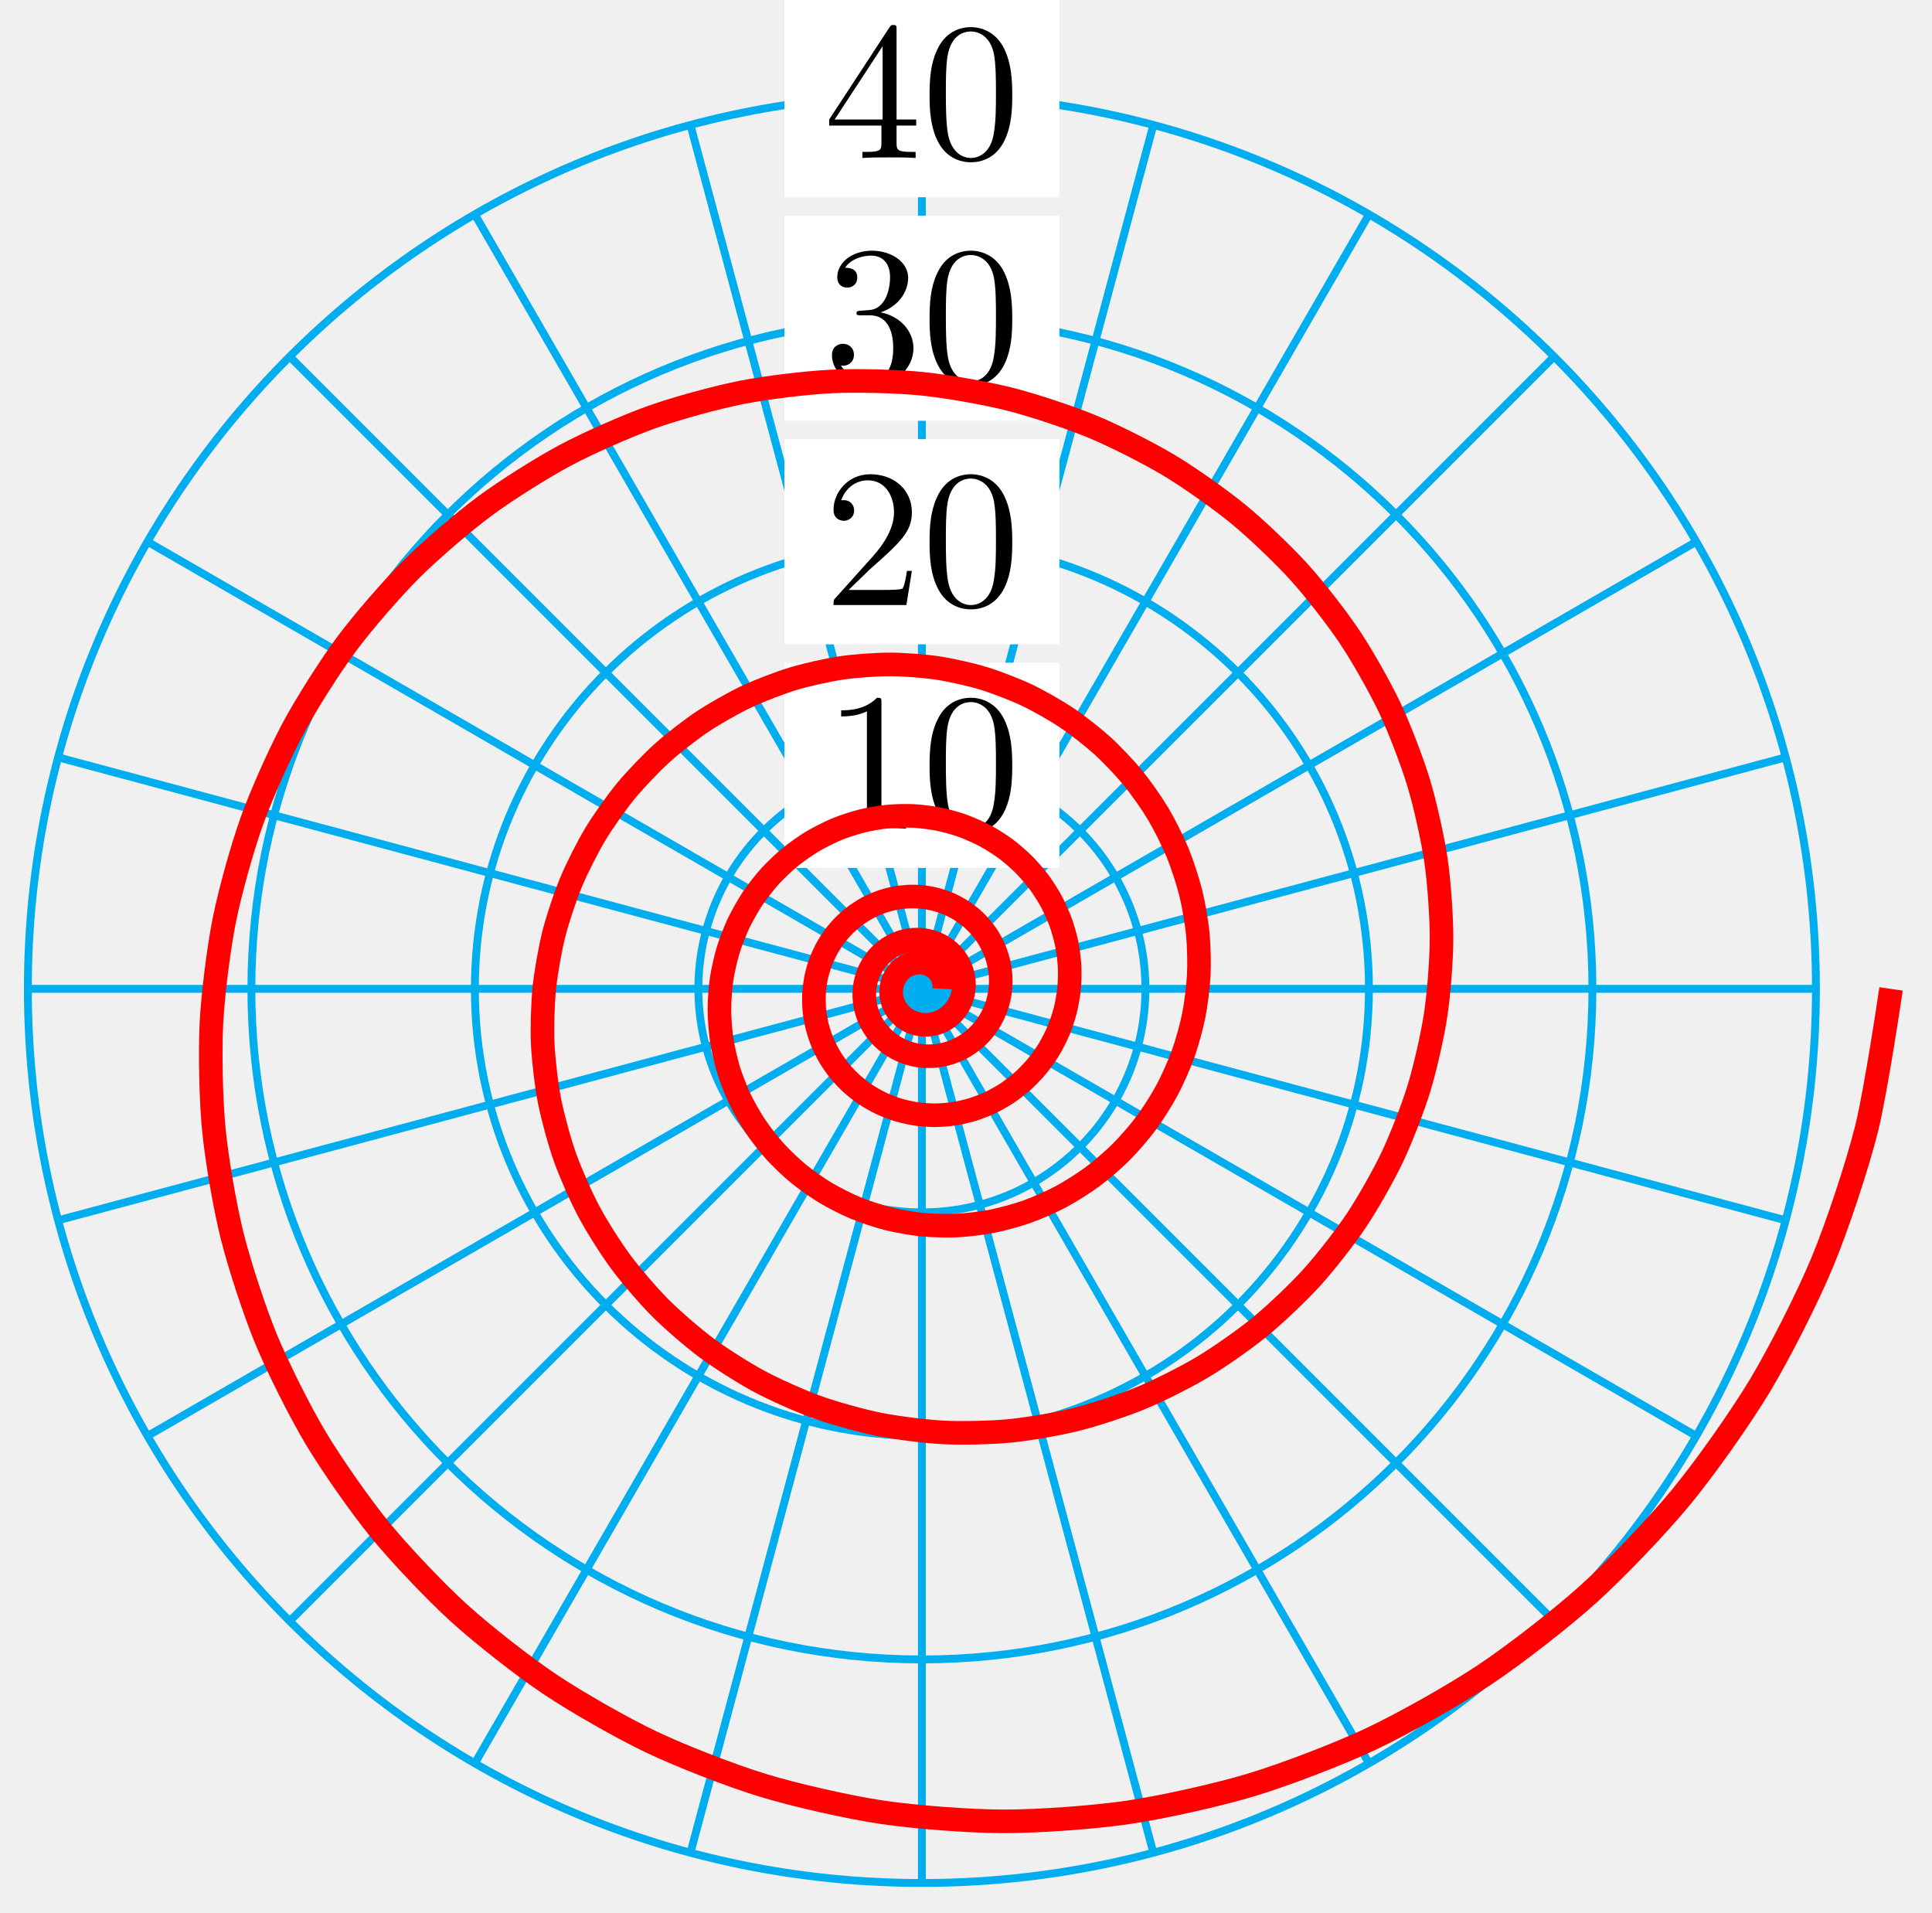
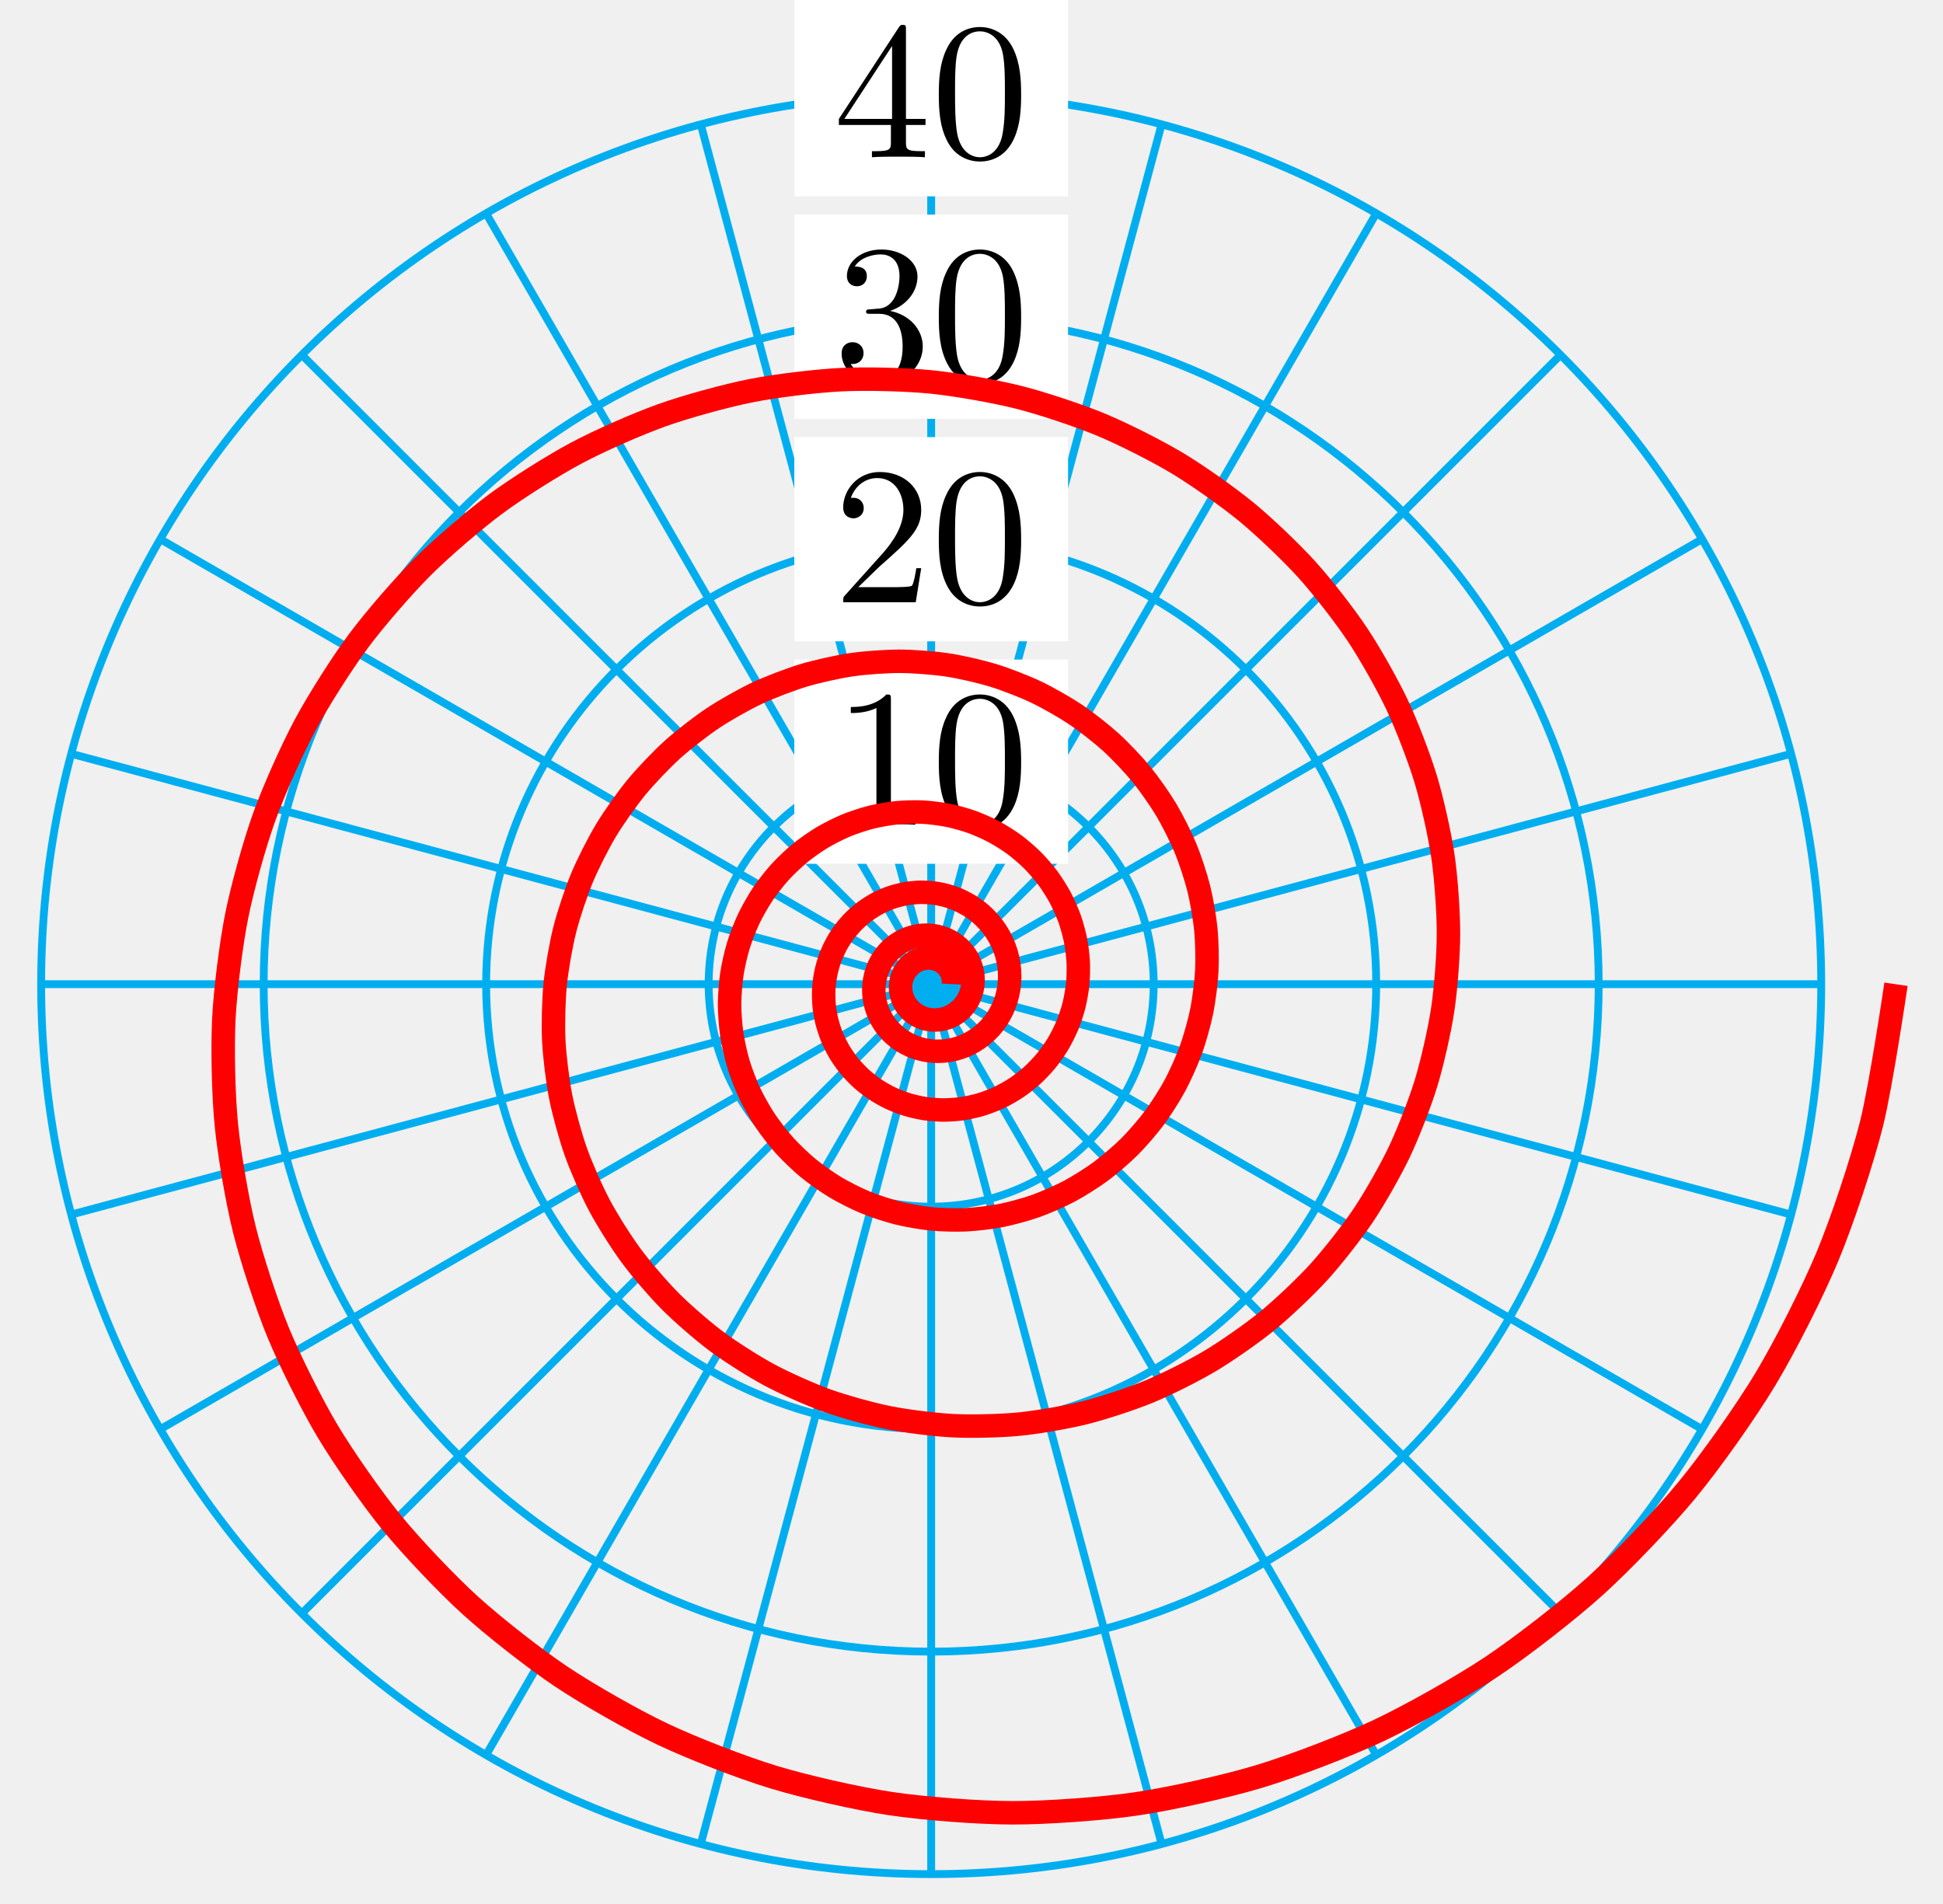
- <svg xmlns="http://www.w3.org/2000/svg" xmlns:xlink="http://www.w3.org/1999/xlink" version="1.1" width="98" height="97" viewBox="0 0 98 97">
+ <svg xmlns="http://www.w3.org/2000/svg" xmlns:xlink="http://www.w3.org/1999/xlink" version="1.1" width="99" height="97" viewBox="0 0 99 97">
  <defs>
    <path id="font_1_2" d="M.294 .64C.294 .664 .294 .666 .271 .666 .209 .602 .121 .602 .089 .602V.571C.109 .571 .168 .571 .22 .597V.079C.22 .043 .217 .031 .127 .031H.095V0C.13 .003 .217 .003 .257 .003 .297 .003 .384 .003 .419 0V.031H.387C.297 .031 .294 .042 .294 .079V.64Z" />
    <path id="font_1_1" d="M.46 .32C.46 .4 .455 .48 .42 .554 .374 .65 .292 .666 .25 .666 .19 .666 .117 .64 .076 .547 .044 .478 .039 .4 .039 .32 .039 .245 .043 .155 .084 .079 .127-.002 .2-.022 .249-.022 .303-.022 .379-.001 .423 .094 .455 .163 .46 .241 .46 .32M.249-0C.21-0 .151 .025 .133 .121 .122 .181 .122 .273 .122 .332 .122 .396 .122 .462 .13 .516 .149 .635 .224 .644 .249 .644 .282 .644 .348 .626 .367 .527 .377 .471 .377 .395 .377 .332 .377 .257 .377 .189 .366 .125 .351 .03 .294-0 .249-0Z" />
    <path id="font_1_3" d="M.127 .077 .233 .18C.389 .318 .449 .372 .449 .472 .449 .586 .359 .666 .237 .666 .124 .666 .05 .574 .05 .485 .05 .429 .1 .429 .103 .429 .12 .429 .155 .441 .155 .482 .155 .508 .137 .534 .102 .534 .094 .534 .092 .534 .089 .533 .112 .598 .166 .635 .224 .635 .315 .635 .358 .554 .358 .472 .358 .392 .308 .313 .253 .251L.061 .037C.05 .026 .05 .024 .05 0H.421L.449 .174H.424C.419 .144 .412 .1 .402 .085 .395 .077 .329 .077 .307 .077H.127Z" />
    <path id="font_1_4" d="M.29 .352C.372 .379 .43 .449 .43 .528 .43 .61 .342 .666 .246 .666 .145 .666 .069 .606 .069 .53 .069 .497 .091 .478 .12 .478 .151 .478 .171 .5 .171 .529 .171 .579 .124 .579 .109 .579 .14 .628 .206 .641 .242 .641 .283 .641 .338 .619 .338 .529 .338 .517 .336 .459 .31 .415 .28 .367 .246 .364 .221 .363 .213 .362 .189 .36 .182 .36 .174 .359 .167 .358 .167 .348 .167 .337 .174 .337 .191 .337H.235C.317 .337 .354 .269 .354 .17 .354 .034 .285 .006 .241 .006 .198 .006 .123 .022 .088 .081 .123 .076 .154 .098 .154 .136 .154 .172 .127 .192 .098 .192 .074 .192 .042 .178 .042 .134 .042 .043 .135-.022 .244-.022 .366-.022 .457 .068 .457 .17 .457 .253 .394 .331 .29 .352Z" />
    <path id="font_1_5" d="M.294 .165V.078C.294 .042 .292 .031 .218 .031H.197V0C.238 .003 .29 .003 .332 .003 .374 .003 .427 .003 .468 0V.031H.447C.373 .031 .371 .042 .371 .078V.165H.471V.196H.371V.651C.371 .671 .371 .677 .355 .677 .346 .677 .343 .677 .335 .665L.028 .196V.165H.294M.3 .196H.056L.3 .569V.196Z" />
  </defs>
-   <path transform="matrix(1.00006,0,0,-1.00002,46.7629,50.14973)" stroke-width=".399" stroke-linecap="butt" stroke-miterlimit="10" stroke-linejoin="miter" fill="none" stroke="#00aeef" d="M0 0H45.347" />
-   <path transform="matrix(1.00006,0,0,-1.00002,46.7629,50.14973)" stroke-width=".399" stroke-linecap="butt" stroke-miterlimit="10" stroke-linejoin="miter" fill="none" stroke="#00aeef" d="M0 0 43.802 11.737" />
-   <path transform="matrix(1.00006,0,0,-1.00002,46.7629,50.14973)" stroke-width=".399" stroke-linecap="butt" stroke-miterlimit="10" stroke-linejoin="miter" fill="none" stroke="#00aeef" d="M0 0 39.272 22.674" />
-   <path transform="matrix(1.00006,0,0,-1.00002,46.7629,50.14973)" stroke-width=".399" stroke-linecap="butt" stroke-miterlimit="10" stroke-linejoin="miter" fill="none" stroke="#00aeef" d="M0 0 32.065 32.065" />
-   <path transform="matrix(1.00006,0,0,-1.00002,46.7629,50.14973)" stroke-width=".399" stroke-linecap="butt" stroke-miterlimit="10" stroke-linejoin="miter" fill="none" stroke="#00aeef" d="M0 0 22.674 39.272" />
-   <path transform="matrix(1.00006,0,0,-1.00002,46.7629,50.14973)" stroke-width=".399" stroke-linecap="butt" stroke-miterlimit="10" stroke-linejoin="miter" fill="none" stroke="#00aeef" d="M0 0 11.737 43.802" />
-   <path transform="matrix(1.00006,0,0,-1.00002,46.7629,50.14973)" stroke-width=".399" stroke-linecap="butt" stroke-miterlimit="10" stroke-linejoin="miter" fill="none" stroke="#00aeef" d="M0 0V45.347" />
-   <path transform="matrix(1.00006,0,0,-1.00002,46.7629,50.14973)" stroke-width=".399" stroke-linecap="butt" stroke-miterlimit="10" stroke-linejoin="miter" fill="none" stroke="#00aeef" d="M0 0-11.737 43.802" />
-   <path transform="matrix(1.00006,0,0,-1.00002,46.7629,50.14973)" stroke-width=".399" stroke-linecap="butt" stroke-miterlimit="10" stroke-linejoin="miter" fill="none" stroke="#00aeef" d="M0 0-22.674 39.272" />
-   <path transform="matrix(1.00006,0,0,-1.00002,46.7629,50.14973)" stroke-width=".399" stroke-linecap="butt" stroke-miterlimit="10" stroke-linejoin="miter" fill="none" stroke="#00aeef" d="M0 0-32.065 32.065" />
-   <path transform="matrix(1.00006,0,0,-1.00002,46.7629,50.14973)" stroke-width=".399" stroke-linecap="butt" stroke-miterlimit="10" stroke-linejoin="miter" fill="none" stroke="#00aeef" d="M0 0-39.272 22.674" />
-   <path transform="matrix(1.00006,0,0,-1.00002,46.7629,50.14973)" stroke-width=".399" stroke-linecap="butt" stroke-miterlimit="10" stroke-linejoin="miter" fill="none" stroke="#00aeef" d="M0 0-43.802 11.737" />
-   <path transform="matrix(1.00006,0,0,-1.00002,46.7629,50.14973)" stroke-width=".399" stroke-linecap="butt" stroke-miterlimit="10" stroke-linejoin="miter" fill="none" stroke="#00aeef" d="M0 0H-45.347" />
-   <path transform="matrix(1.00006,0,0,-1.00002,46.7629,50.14973)" stroke-width=".399" stroke-linecap="butt" stroke-miterlimit="10" stroke-linejoin="miter" fill="none" stroke="#00aeef" d="M0 0-43.802-11.737" />
-   <path transform="matrix(1.00006,0,0,-1.00002,46.7629,50.14973)" stroke-width=".399" stroke-linecap="butt" stroke-miterlimit="10" stroke-linejoin="miter" fill="none" stroke="#00aeef" d="M0 0-39.272-22.674" />
-   <path transform="matrix(1.00006,0,0,-1.00002,46.7629,50.14973)" stroke-width=".399" stroke-linecap="butt" stroke-miterlimit="10" stroke-linejoin="miter" fill="none" stroke="#00aeef" d="M0 0-32.065-32.065" />
-   <path transform="matrix(1.00006,0,0,-1.00002,46.7629,50.14973)" stroke-width=".399" stroke-linecap="butt" stroke-miterlimit="10" stroke-linejoin="miter" fill="none" stroke="#00aeef" d="M0 0-22.674-39.272" />
-   <path transform="matrix(1.00006,0,0,-1.00002,46.7629,50.14973)" stroke-width=".399" stroke-linecap="butt" stroke-miterlimit="10" stroke-linejoin="miter" fill="none" stroke="#00aeef" d="M0 0-11.737-43.802" />
-   <path transform="matrix(1.00006,0,0,-1.00002,46.7629,50.14973)" stroke-width=".399" stroke-linecap="butt" stroke-miterlimit="10" stroke-linejoin="miter" fill="none" stroke="#00aeef" d="M0 0V-45.347" />
-   <path transform="matrix(1.00006,0,0,-1.00002,46.7629,50.14973)" stroke-width=".399" stroke-linecap="butt" stroke-miterlimit="10" stroke-linejoin="miter" fill="none" stroke="#00aeef" d="M0 0 11.737-43.802" />
-   <path transform="matrix(1.00006,0,0,-1.00002,46.7629,50.14973)" stroke-width=".399" stroke-linecap="butt" stroke-miterlimit="10" stroke-linejoin="miter" fill="none" stroke="#00aeef" d="M0 0 22.674-39.272" />
-   <path transform="matrix(1.00006,0,0,-1.00002,46.7629,50.14973)" stroke-width=".399" stroke-linecap="butt" stroke-miterlimit="10" stroke-linejoin="miter" fill="none" stroke="#00aeef" d="M0 0 32.065-32.065" />
-   <path transform="matrix(1.00006,0,0,-1.00002,46.7629,50.14973)" stroke-width=".399" stroke-linecap="butt" stroke-miterlimit="10" stroke-linejoin="miter" fill="none" stroke="#00aeef" d="M0 0 39.272-22.674" />
-   <path transform="matrix(1.00006,0,0,-1.00002,46.7629,50.14973)" stroke-width=".399" stroke-linecap="butt" stroke-miterlimit="10" stroke-linejoin="miter" fill="none" stroke="#00aeef" d="M0 0 43.802-11.737" />
-   <path transform="matrix(1.00006,0,0,-1.00002,46.7629,50.14973)" stroke-width=".399" stroke-linecap="butt" stroke-miterlimit="10" stroke-linejoin="miter" fill="none" stroke="#00aeef" d="M11.337 0C11.337 6.261 6.261 11.337 0 11.337-6.261 11.337-11.337 6.261-11.337 0-11.337-6.261-6.261-11.337 0-11.337 6.261-11.337 11.337-6.261 11.337 0ZM0 0" />
-   <path transform="matrix(1.00006,0,0,-1.00002,46.7629,50.14973)" d="M-6.974 6.134H6.974V16.54H-6.974Z" fill="#ffffff" />
-   <use data-text="1" xlink:href="#font_1_2" transform="matrix(9.963197,0,0,-9.962799,41.7816,42.02257)" />
-   <use data-text="0" xlink:href="#font_1_1" transform="matrix(9.963197,0,0,-9.962799,46.76319,42.02257)" />
-   <path transform="matrix(1.00006,0,0,-1.00002,46.7629,50.14973)" stroke-width=".399" stroke-linecap="butt" stroke-miterlimit="10" stroke-linejoin="miter" fill="none" stroke="#00aeef" d="M22.674 0C22.674 12.522 12.522 22.674 0 22.674-12.522 22.674-22.674 12.522-22.674 0-22.674-12.522-12.522-22.674 0-22.674 12.522-22.674 22.674-12.522 22.674 0ZM0 0" />
-   <path transform="matrix(1.00006,0,0,-1.00002,46.7629,50.14973)" d="M-6.974 17.471H6.974V27.876H-6.974Z" fill="#ffffff" />
-   <use data-text="2" xlink:href="#font_1_3" transform="matrix(9.963197,0,0,-9.962799,41.7816,30.68634)" />
-   <use data-text="0" xlink:href="#font_1_1" transform="matrix(9.963197,0,0,-9.962799,46.76319,30.68634)" />
-   <path transform="matrix(1.00006,0,0,-1.00002,46.7629,50.14973)" stroke-width=".399" stroke-linecap="butt" stroke-miterlimit="10" stroke-linejoin="miter" fill="none" stroke="#00aeef" d="M34.01 0C34.01 18.784 18.784 34.01 0 34.01-18.784 34.01-34.01 18.784-34.01 0-34.01-18.784-18.784-34.01 0-34.01 18.784-34.01 34.01-18.784 34.01 0ZM0 0" />
-   <path transform="matrix(1.00006,0,0,-1.00002,46.7629,50.14973)" d="M-6.974 28.808H6.974V39.213H-6.974Z" fill="#ffffff" />
-   <use data-text="3" xlink:href="#font_1_4" transform="matrix(9.963197,0,0,-9.962799,41.7816,19.34911)" />
-   <use data-text="0" xlink:href="#font_1_1" transform="matrix(9.963197,0,0,-9.962799,46.76319,19.34911)" />
-   <path transform="matrix(1.00006,0,0,-1.00002,46.7629,50.14973)" stroke-width=".399" stroke-linecap="butt" stroke-miterlimit="10" stroke-linejoin="miter" fill="none" stroke="#00aeef" d="M45.347 0C45.347 25.045 25.045 45.347 0 45.347-25.045 45.347-45.347 25.045-45.347 0-45.347-25.045-25.045-45.347 0-45.347 25.045-45.347 45.347-25.045 45.347 0ZM0 0" />
-   <path transform="matrix(1.00006,0,0,-1.00002,46.7629,50.14973)" d="M-6.974 40.145H6.974V50.55H-6.974Z" fill="#ffffff" />
-   <use data-text="4" xlink:href="#font_1_5" transform="matrix(9.963197,0,0,-9.962799,41.7816,8.011883)" />
-   <use data-text="0" xlink:href="#font_1_1" transform="matrix(9.963197,0,0,-9.962799,46.76319,8.011883)" />
-   <path transform="matrix(1.00006,0,0,-1.00002,46.7629,50.14973)" stroke-width="1.196" stroke-linecap="butt" stroke-miterlimit="10" stroke-linejoin="miter" fill="none" stroke="#ff0000" d="M1.134 0C1.134 0 1.14 .122 1.138 .169 1.136 .216 1.127 .292 1.117 .339 1.108 .386 1.087 .461 1.071 .507 1.055 .552 1.023 .625 1 .668 .977 .711 .934 .779 .904 .819 .874 .86 .821 .921 .786 .957 .75 .993 .687 1.047 .646 1.078 .605 1.109 .534 1.154 .488 1.178 .442 1.203 .364 1.238 .314 1.255 .265 1.273 .181 1.297 .129 1.307 .076 1.318-.011 1.329-.065 1.331-.12 1.334-.209 1.332-.264 1.327-.319 1.321-.408 1.306-.462 1.292-.517 1.279-.604 1.25-.657 1.229-.709 1.207-.792 1.165-.842 1.136-.892 1.106-.969 1.052-1.014 1.015-1.06 .977-1.129 .911-1.169 .867-1.21 .823-1.27 .747-1.303 .697-1.337 .646-1.386 .561-1.412 .505-1.438 .45-1.474 .356-1.493 .297-1.511 .237-1.533 .138-1.542 .076-1.552 .013-1.56-.089-1.56-.154-1.56-.218-1.552-.322-1.543-.386-1.533-.451-1.51-.554-1.491-.618-1.472-.681-1.434-.781-1.405-.842-1.376-.903-1.323-.998-1.285-1.055-1.247-1.111-1.179-1.199-1.133-1.25-1.087-1.301-1.005-1.379-.951-1.423-.897-1.468-.804-1.534-.743-1.571-.682-1.607-.578-1.66-.512-1.687-.445-1.715-.334-1.752-.263-1.77-.192-1.788-.074-1.809 0-1.816 .074-1.823 .195-1.826 .27-1.823 .346-1.819 .468-1.805 .543-1.79 .618-1.775 .738-1.742 .811-1.716 .885-1.69 1-1.639 1.07-1.601 1.14-1.564 1.248-1.496 1.313-1.448 1.377-1.401 1.476-1.316 1.533-1.258 1.591-1.201 1.677-1.101 1.727-1.035 1.776-.969 1.848-.855 1.887-.782 1.927-.708 1.982-.584 2.011-.504 2.04-.424 2.077-.291 2.094-.206 2.111-.122 2.128 .017 2.133 .105 2.137 .192 2.134 .334 2.125 .423 2.117 .511 2.092 .653 2.07 .741 2.049 .828 2.003 .968 1.968 1.052 1.933 1.136 1.867 1.269 1.819 1.349 1.771 1.429 1.685 1.552 1.625 1.625 1.566 1.698 1.46 1.809 1.389 1.873 1.319 1.937 1.196 2.034 1.116 2.087 1.035 2.141 .898 2.22 .809 2.262 .72 2.304 .571 2.362 .476 2.391 .38 2.42 .222 2.456 .121 2.471 .021 2.486-.143 2.498-.246 2.498-.349 2.499-.516 2.487-.619 2.472-.722 2.456-.888 2.419-.989 2.389-1.091 2.358-1.252 2.297-1.349 2.251-1.446 2.205-1.599 2.119-1.689 2.058-1.78 1.998-1.92 1.889-2.002 1.815-2.084 1.741-2.209 1.61-2.28 1.524-2.352 1.437-2.457 1.288-2.516 1.19-2.575 1.092-2.659 .927-2.703 .82-2.747 .713-2.807 .534-2.835 .421-2.864 .307-2.897 .118-2.909 0-2.921-.118-2.926-.312-2.92-.433-2.914-.554-2.891-.749-2.867-.87-2.843-.99-2.79-1.183-2.748-1.3-2.707-1.417-2.625-1.603-2.565-1.714-2.506-1.825-2.396-2-2.32-2.103-2.244-2.206-2.108-2.364-2.016-2.456-1.924-2.548-1.764-2.687-1.658-2.766-1.552-2.845-1.37-2.96-1.252-3.023-1.134-3.087-.935-3.176-.807-3.222-.679-3.268-.466-3.327-.33-3.354-.195-3.381 .028-3.409 .168-3.416 .307-3.423 .536-3.418 .677-3.404 .818-3.39 1.047-3.352 1.187-3.317 1.326-3.282 1.55-3.209 1.685-3.153 1.82-3.097 2.034-2.99 2.161-2.914 2.288-2.838 2.487-2.699 2.603-2.603 2.72-2.508 2.898-2.339 3.001-2.226 3.104-2.113 3.258-1.916 3.344-1.788 3.43-1.659 3.556-1.439 3.623-1.296 3.69-1.154 3.783-.915 3.83-.762 3.876-.609 3.934-.355 3.958-.195 3.982-.034 4.002 .229 4.002 .394 4.003 .559 3.984 .826 3.959 .992 3.935 1.157 3.876 1.423 3.827 1.585 3.778 1.747 3.679 2.005 3.606 2.161 3.532 2.316 3.394 2.561 3.297 2.706 3.201 2.851 3.026 3.076 2.907 3.207 2.788 3.339 2.58 3.539 2.441 3.653 2.302 3.767 2.063 3.936 1.906 4.03 1.75 4.124 1.484 4.259 1.313 4.33 1.142 4.401 .856 4.496 .674 4.542 .492 4.588 .19 4.641 0 4.66-.19 4.679-.5 4.687-.694 4.678-.887 4.668-1.2 4.631-1.393 4.593-1.586 4.554-1.894 4.47-2.082 4.403-2.27 4.336-2.567 4.205-2.746 4.11-2.924 4.014-3.203 3.839-3.368 3.717-3.533 3.594-3.787 3.376-3.935 3.229-4.082 3.082-4.305 2.826-4.431 2.656-4.557 2.486-4.742 2.195-4.843 2.006-4.944 1.817-5.087 1.498-5.161 1.293-5.234 1.088-5.33 .746-5.373 .529-5.416 .313-5.461-.045-5.473-.269-5.484-.492-5.476-.858-5.454-1.084-5.431-1.311-5.369-1.677-5.313-1.901-5.257-2.125-5.14-2.483-5.051-2.699-4.961-2.916-4.79-3.258-4.668-3.462-4.546-3.666-4.324-3.984-4.171-4.17-4.018-4.357-3.747-4.643-3.566-4.807-3.384-4.972-3.07-5.218-2.863-5.357-2.657-5.495-2.305-5.696-2.077-5.804-1.849-5.912-1.466-6.061-1.221-6.135-.976-6.21-.569-6.302-.312-6.341-.055-6.379 .367-6.411 .631-6.411 .895-6.412 1.324-6.381 1.588-6.342 1.853-6.303 2.279-6.209 2.539-6.13 2.799-6.051 3.212-5.893 3.462-5.776 3.711-5.658 4.102-5.437 4.335-5.282 4.567-5.127 4.928-4.848 5.138-4.657 5.349-4.467 5.668-4.133 5.851-3.91 6.034-3.688 6.306-3.304 6.456-3.054 6.607-2.803 6.822-2.378 6.936-2.104 7.05-1.83 7.202-1.371 7.276-1.079 7.349-.787 7.435-.304 7.465-0 7.495 .304 7.508 .801 7.493 1.111 7.478 1.421 7.418 1.923 7.357 2.231 7.296 2.54 7.16 3.035 7.053 3.335 6.946 3.636 6.736 4.112 6.583 4.398 6.431 4.684 6.149 5.131 5.954 5.396 5.758 5.66 5.409 6.067 5.173 6.303 4.937 6.539 4.527 6.896 4.255 7.098 3.983 7.3 3.517 7.596 3.214 7.758 2.911 7.92 2.399 8.149 2.071 8.267 1.743 8.385 1.195 8.538 .848 8.607 .501 8.676-.071 8.749-.43 8.767-.789 8.785-1.374 8.772-1.737 8.736-2.1 8.701-2.686 8.601-3.045 8.511-3.404 8.422-3.977 8.234-4.324 8.091-4.671 7.947-5.218 7.673-5.545 7.478-5.872 7.282-6.381 6.926-6.68 6.681-6.98 6.436-7.437 6.002-7.701 5.712-7.965 5.421-8.36 4.918-8.581 4.587-8.803 4.256-9.124 3.692-9.297 3.327-9.47 2.962-9.709 2.348-9.828 1.955-9.948 1.563-10.096 .911-10.157 .499-10.219 .088-10.27-.588-10.271-1.011-10.271-1.433-10.223-2.12-10.16-2.544-10.098-2.968-9.946-3.65-9.82-4.067-9.694-4.483-9.441-5.146-9.252-5.545-9.064-5.944-8.711-6.571-8.462-6.944-8.214-7.316-7.766-7.894-7.461-8.231-7.156-8.568-6.62-9.081-6.264-9.373-5.907-9.666-5.293-10.101-4.892-10.342-4.491-10.583-3.81-10.928-3.371-11.11-2.932-11.293-2.197-11.537-1.729-11.655-1.262-11.773-.487-11.91-.001-11.958 .486-12.006 1.284-12.028 1.78-12.004 2.276-11.98 3.08-11.883 3.574-11.785 4.068-11.687 4.861-11.47 5.343-11.298 5.824-11.126 6.588-10.79 7.046-10.546 7.504-10.302 8.22-9.851 8.643-9.537 9.067-9.224 9.718-8.665 10.097-8.287 10.475-7.91 11.046-7.251 11.37-6.816 11.693-6.38 12.168-5.634 12.428-5.149 12.688-4.663 13.055-3.843 13.243-3.318 13.432-2.792 13.677-1.914 13.788-1.358 13.899-.802 14.015 .114 14.043 .689 14.072 1.263 14.052 2.201 13.995 2.783 13.938 3.364 13.778 4.302 13.634 4.877 13.491 5.452 13.19 6.371 12.961 6.926 12.731 7.482 12.292 8.359 11.979 8.883 11.666 9.407 11.095 10.222 10.703 10.701 10.31 11.181 9.616 11.914 9.15 12.336 8.685 12.758 7.878 13.392 7.348 13.746 6.818 14.101 5.915 14.616 5.33 14.893 4.745 15.171 3.761 15.553 3.133 15.744 2.504 15.935 1.46 16.173 .8 16.271 .141 16.37-.943 16.452-1.619 16.453-2.296 16.453-3.396 16.376-4.075 16.276-4.755 16.175-5.848 15.933-6.515 15.731-7.182 15.529-8.243 15.123-8.882 14.822-9.522 14.52-10.526 13.954-11.123 13.555-11.72 13.157-12.645 12.44-13.185 11.951-13.725 11.463-14.546 10.605-15.015 10.034-15.485 9.463-16.181 8.48-16.567 7.837-16.953 7.194-17.507 6.103-17.798 5.4-18.09 4.697-18.482 3.519-18.671 2.77-18.859 2.021-19.078 .781-19.156 .001-19.233-.779-19.268-2.056-19.229-2.851-19.191-3.645-19.036-4.933-18.879-5.725-18.722-6.517-18.374-7.787-18.099-8.558-17.824-9.33-17.285-10.553-16.894-11.287-16.503-12.02-15.781-13.168-15.278-13.846-14.776-14.524-13.881-15.568-13.276-16.174-12.671-16.78-11.616-17.695-10.919-18.214-10.221-18.732-9.025-19.492-8.248-19.909-7.471-20.325-6.158-20.913-5.315-21.215-4.473-21.517-3.067-21.909-2.177-22.087-1.286-22.265 .183-22.451 1.103-22.497 2.024-22.543 3.527-22.51 4.458-22.419 5.389-22.328 6.892-22.071 7.813-21.841 8.734-21.611 10.205-21.13 11.096-20.762 11.986-20.394 13.39-19.691 14.229-19.189 15.069-18.687 16.375-17.774 17.143-17.145 17.91-16.516 19.084-15.403 19.761-14.658 20.438-13.912 21.452-12.621 22.02-11.772 22.589-10.923 23.413-9.475 23.857-8.538 24.301-7.601 24.915-6.025 25.221-5.018 25.527-4.011 25.908-2.338 26.065-1.282 26.223-.226 26.356 1.51 26.356 2.593 26.357 3.677 26.233 5.44 26.073 6.528 25.912 7.616 25.523 9.367 25.2 10.436 24.877 11.504 24.227 13.204 23.743 14.229 23.26 15.253 22.353 16.862 21.715 17.818 21.077 18.775 19.929 20.255 19.146 21.12 18.364 21.985 16.989 23.301 16.074 24.053 15.16 24.805 13.584 25.921 12.555 26.54 11.525 27.158 9.777 28.044 8.651 28.511 7.525 28.979 5.639 29.607 4.439 29.909 3.239 30.211 1.251 30.562 .002 30.687-1.248 30.811-3.294 30.866-4.567 30.804-5.839 30.742-7.903 30.494-9.172 30.243-10.44 29.992-12.474 29.434-13.71 28.993-14.946 28.552-16.905 27.69-18.08 27.063-19.255 26.436-21.093 25.279-22.18 24.475-23.266 23.67-24.938 22.235-25.909 21.266-26.88 20.297-28.346 18.608-29.177 17.491-30.007 16.374-31.225 14.458-31.892 13.213-32.559 11.967-33.5 9.864-33.984 8.514-34.468 7.165-35.097 4.913-35.382 3.487-35.667 2.06-35.964-.292-36.038-1.767-36.112-3.241-36.059-5.648-35.913-7.14-35.768-8.631-35.356-11.04-34.988-12.515-34.62-13.991-33.849-16.347-33.26-17.774-32.67-19.2-31.544-21.45-30.74-22.794-29.936-24.138-28.473-26.231-27.466-27.461-26.459-28.69-24.676-30.571-23.481-31.655-22.287-32.739-20.218-34.364-18.858-35.275-17.497-36.185-15.179-37.507-13.678-38.218-12.177-38.93-9.653-39.911-8.04-40.402-6.427-40.893-3.746-41.503-2.054-41.755-.362-42.007 2.418-42.22 4.154-42.222 5.89-42.223 8.714-42.023 10.457-41.766 12.2-41.509 15.006-40.886 16.717-40.369 18.429-39.851 21.152-38.809 22.793-38.035 24.434-37.26 27.012-35.808 28.544-34.787 30.075-33.765 32.447-31.924 33.833-30.67 35.219-29.416 37.327-27.215 38.531-25.75 39.736-24.285 41.522-21.761 42.513-20.111 43.504-18.461 44.924-15.662 45.673-13.858 46.422-12.054 47.428-9.033 47.912-7.11 48.395-5.188 49.157-.004 49.157-.004" />
+   <path transform="matrix(1.00005,0,0,-1.00002,47.44541,50.14973)" stroke-width=".399" stroke-linecap="butt" stroke-miterlimit="10" stroke-linejoin="miter" fill="none" stroke="#00aeef" d="M0 0H45.347" />
+   <path transform="matrix(1.00005,0,0,-1.00002,47.44541,50.14973)" stroke-width=".399" stroke-linecap="butt" stroke-miterlimit="10" stroke-linejoin="miter" fill="none" stroke="#00aeef" d="M0 0 43.802 11.737" />
+   <path transform="matrix(1.00005,0,0,-1.00002,47.44541,50.14973)" stroke-width=".399" stroke-linecap="butt" stroke-miterlimit="10" stroke-linejoin="miter" fill="none" stroke="#00aeef" d="M0 0 39.272 22.674" />
+   <path transform="matrix(1.00005,0,0,-1.00002,47.44541,50.14973)" stroke-width=".399" stroke-linecap="butt" stroke-miterlimit="10" stroke-linejoin="miter" fill="none" stroke="#00aeef" d="M0 0 32.065 32.065" />
+   <path transform="matrix(1.00005,0,0,-1.00002,47.44541,50.14973)" stroke-width=".399" stroke-linecap="butt" stroke-miterlimit="10" stroke-linejoin="miter" fill="none" stroke="#00aeef" d="M0 0 22.674 39.272" />
+   <path transform="matrix(1.00005,0,0,-1.00002,47.44541,50.14973)" stroke-width=".399" stroke-linecap="butt" stroke-miterlimit="10" stroke-linejoin="miter" fill="none" stroke="#00aeef" d="M0 0 11.737 43.802" />
+   <path transform="matrix(1.00005,0,0,-1.00002,47.44541,50.14973)" stroke-width=".399" stroke-linecap="butt" stroke-miterlimit="10" stroke-linejoin="miter" fill="none" stroke="#00aeef" d="M0 0V45.347" />
+   <path transform="matrix(1.00005,0,0,-1.00002,47.44541,50.14973)" stroke-width=".399" stroke-linecap="butt" stroke-miterlimit="10" stroke-linejoin="miter" fill="none" stroke="#00aeef" d="M0 0-11.737 43.802" />
+   <path transform="matrix(1.00005,0,0,-1.00002,47.44541,50.14973)" stroke-width=".399" stroke-linecap="butt" stroke-miterlimit="10" stroke-linejoin="miter" fill="none" stroke="#00aeef" d="M0 0-22.674 39.272" />
+   <path transform="matrix(1.00005,0,0,-1.00002,47.44541,50.14973)" stroke-width=".399" stroke-linecap="butt" stroke-miterlimit="10" stroke-linejoin="miter" fill="none" stroke="#00aeef" d="M0 0-32.065 32.065" />
+   <path transform="matrix(1.00005,0,0,-1.00002,47.44541,50.14973)" stroke-width=".399" stroke-linecap="butt" stroke-miterlimit="10" stroke-linejoin="miter" fill="none" stroke="#00aeef" d="M0 0-39.272 22.674" />
+   <path transform="matrix(1.00005,0,0,-1.00002,47.44541,50.14973)" stroke-width=".399" stroke-linecap="butt" stroke-miterlimit="10" stroke-linejoin="miter" fill="none" stroke="#00aeef" d="M0 0-43.802 11.737" />
+   <path transform="matrix(1.00005,0,0,-1.00002,47.44541,50.14973)" stroke-width=".399" stroke-linecap="butt" stroke-miterlimit="10" stroke-linejoin="miter" fill="none" stroke="#00aeef" d="M0 0H-45.347" />
+   <path transform="matrix(1.00005,0,0,-1.00002,47.44541,50.14973)" stroke-width=".399" stroke-linecap="butt" stroke-miterlimit="10" stroke-linejoin="miter" fill="none" stroke="#00aeef" d="M0 0-43.802-11.737" />
+   <path transform="matrix(1.00005,0,0,-1.00002,47.44541,50.14973)" stroke-width=".399" stroke-linecap="butt" stroke-miterlimit="10" stroke-linejoin="miter" fill="none" stroke="#00aeef" d="M0 0-39.272-22.674" />
+   <path transform="matrix(1.00005,0,0,-1.00002,47.44541,50.14973)" stroke-width=".399" stroke-linecap="butt" stroke-miterlimit="10" stroke-linejoin="miter" fill="none" stroke="#00aeef" d="M0 0-32.065-32.065" />
+   <path transform="matrix(1.00005,0,0,-1.00002,47.44541,50.14973)" stroke-width=".399" stroke-linecap="butt" stroke-miterlimit="10" stroke-linejoin="miter" fill="none" stroke="#00aeef" d="M0 0-22.674-39.272" />
+   <path transform="matrix(1.00005,0,0,-1.00002,47.44541,50.14973)" stroke-width=".399" stroke-linecap="butt" stroke-miterlimit="10" stroke-linejoin="miter" fill="none" stroke="#00aeef" d="M0 0-11.737-43.802" />
+   <path transform="matrix(1.00005,0,0,-1.00002,47.44541,50.14973)" stroke-width=".399" stroke-linecap="butt" stroke-miterlimit="10" stroke-linejoin="miter" fill="none" stroke="#00aeef" d="M0 0V-45.347" />
+   <path transform="matrix(1.00005,0,0,-1.00002,47.44541,50.14973)" stroke-width=".399" stroke-linecap="butt" stroke-miterlimit="10" stroke-linejoin="miter" fill="none" stroke="#00aeef" d="M0 0 11.737-43.802" />
+   <path transform="matrix(1.00005,0,0,-1.00002,47.44541,50.14973)" stroke-width=".399" stroke-linecap="butt" stroke-miterlimit="10" stroke-linejoin="miter" fill="none" stroke="#00aeef" d="M0 0 22.674-39.272" />
+   <path transform="matrix(1.00005,0,0,-1.00002,47.44541,50.14973)" stroke-width=".399" stroke-linecap="butt" stroke-miterlimit="10" stroke-linejoin="miter" fill="none" stroke="#00aeef" d="M0 0 32.065-32.065" />
+   <path transform="matrix(1.00005,0,0,-1.00002,47.44541,50.14973)" stroke-width=".399" stroke-linecap="butt" stroke-miterlimit="10" stroke-linejoin="miter" fill="none" stroke="#00aeef" d="M0 0 39.272-22.674" />
+   <path transform="matrix(1.00005,0,0,-1.00002,47.44541,50.14973)" stroke-width=".399" stroke-linecap="butt" stroke-miterlimit="10" stroke-linejoin="miter" fill="none" stroke="#00aeef" d="M0 0 43.802-11.737" />
+   <path transform="matrix(1.00005,0,0,-1.00002,47.44541,50.14973)" stroke-width=".399" stroke-linecap="butt" stroke-miterlimit="10" stroke-linejoin="miter" fill="none" stroke="#00aeef" d="M11.337 0C11.337 6.261 6.261 11.337 0 11.337-6.261 11.337-11.337 6.261-11.337 0-11.337-6.261-6.261-11.337 0-11.337 6.261-11.337 11.337-6.261 11.337 0ZM0 0" />
+   <path transform="matrix(1.00005,0,0,-1.00002,47.44541,50.14973)" d="M-6.974 6.134H6.974V16.54H-6.974Z" fill="#ffffff" />
+   <use data-text="1" xlink:href="#font_1_2" transform="matrix(9.963098,0,0,-9.962799,42.46416,42.02257)" />
+   <use data-text="0" xlink:href="#font_1_1" transform="matrix(9.963098,0,0,-9.962799,47.44571,42.02257)" />
+   <path transform="matrix(1.00005,0,0,-1.00002,47.44541,50.14973)" stroke-width=".399" stroke-linecap="butt" stroke-miterlimit="10" stroke-linejoin="miter" fill="none" stroke="#00aeef" d="M22.674 0C22.674 12.522 12.522 22.674 0 22.674-12.522 22.674-22.674 12.522-22.674 0-22.674-12.522-12.522-22.674 0-22.674 12.522-22.674 22.674-12.522 22.674 0ZM0 0" />
+   <path transform="matrix(1.00005,0,0,-1.00002,47.44541,50.14973)" d="M-6.974 17.471H6.974V27.876H-6.974Z" fill="#ffffff" />
+   <use data-text="2" xlink:href="#font_1_3" transform="matrix(9.963098,0,0,-9.962799,42.46416,30.68634)" />
+   <use data-text="0" xlink:href="#font_1_1" transform="matrix(9.963098,0,0,-9.962799,47.44571,30.68634)" />
+   <path transform="matrix(1.00005,0,0,-1.00002,47.44541,50.14973)" stroke-width=".399" stroke-linecap="butt" stroke-miterlimit="10" stroke-linejoin="miter" fill="none" stroke="#00aeef" d="M34.01 0C34.01 18.784 18.784 34.01 0 34.01-18.784 34.01-34.01 18.784-34.01 0-34.01-18.784-18.784-34.01 0-34.01 18.784-34.01 34.01-18.784 34.01 0ZM0 0" />
+   <path transform="matrix(1.00005,0,0,-1.00002,47.44541,50.14973)" d="M-6.974 28.808H6.974V39.213H-6.974Z" fill="#ffffff" />
+   <use data-text="3" xlink:href="#font_1_4" transform="matrix(9.963098,0,0,-9.962799,42.46416,19.34911)" />
+   <use data-text="0" xlink:href="#font_1_1" transform="matrix(9.963098,0,0,-9.962799,47.44571,19.34911)" />
+   <path transform="matrix(1.00005,0,0,-1.00002,47.44541,50.14973)" stroke-width=".399" stroke-linecap="butt" stroke-miterlimit="10" stroke-linejoin="miter" fill="none" stroke="#00aeef" d="M45.347 0C45.347 25.045 25.045 45.347 0 45.347-25.045 45.347-45.347 25.045-45.347 0-45.347-25.045-25.045-45.347 0-45.347 25.045-45.347 45.347-25.045 45.347 0ZM0 0" />
+   <path transform="matrix(1.00005,0,0,-1.00002,47.44541,50.14973)" d="M-6.974 40.145H6.974V50.55H-6.974Z" fill="#ffffff" />
+   <use data-text="4" xlink:href="#font_1_5" transform="matrix(9.963098,0,0,-9.962799,42.46416,8.011883)" />
+   <use data-text="0" xlink:href="#font_1_1" transform="matrix(9.963098,0,0,-9.962799,47.44571,8.011883)" />
+   <path transform="matrix(1.00005,0,0,-1.00002,47.44541,50.14973)" stroke-width="1.196" stroke-linecap="butt" stroke-miterlimit="10" stroke-linejoin="miter" fill="none" stroke="#ff0000" d="M1.134 0C1.134 0 1.14 .122 1.138 .169 1.136 .216 1.127 .292 1.117 .339 1.108 .386 1.087 .461 1.071 .507 1.055 .552 1.023 .625 1 .668 .977 .711 .934 .779 .904 .819 .874 .86 .821 .921 .786 .957 .75 .993 .687 1.047 .646 1.078 .605 1.109 .534 1.154 .488 1.178 .442 1.203 .364 1.238 .314 1.255 .265 1.273 .181 1.297 .129 1.307 .076 1.318-.011 1.329-.065 1.331-.12 1.334-.209 1.332-.264 1.327-.319 1.321-.408 1.306-.462 1.292-.517 1.279-.604 1.25-.657 1.229-.709 1.207-.792 1.165-.842 1.136-.892 1.106-.969 1.052-1.014 1.015-1.06 .977-1.129 .911-1.169 .867-1.21 .823-1.27 .747-1.303 .697-1.337 .646-1.386 .561-1.412 .505-1.438 .45-1.474 .356-1.493 .297-1.511 .237-1.533 .138-1.542 .076-1.552 .013-1.56-.089-1.56-.154-1.56-.218-1.552-.322-1.543-.386-1.533-.451-1.51-.554-1.491-.618-1.472-.681-1.434-.781-1.405-.842-1.376-.903-1.323-.998-1.285-1.055-1.247-1.111-1.179-1.199-1.133-1.25-1.087-1.301-1.005-1.379-.951-1.423-.897-1.468-.804-1.534-.743-1.571-.682-1.607-.578-1.66-.512-1.687-.445-1.715-.334-1.752-.263-1.77-.192-1.788-.074-1.809 0-1.816 .074-1.823 .195-1.826 .27-1.823 .346-1.819 .468-1.805 .543-1.79 .618-1.775 .738-1.742 .811-1.716 .885-1.69 1-1.639 1.07-1.601 1.14-1.564 1.248-1.496 1.313-1.448 1.377-1.401 1.476-1.316 1.533-1.258 1.591-1.201 1.677-1.101 1.727-1.035 1.776-.969 1.848-.855 1.887-.782 1.927-.708 1.982-.584 2.011-.504 2.04-.424 2.077-.291 2.094-.206 2.111-.122 2.128 .017 2.133 .105 2.137 .192 2.134 .334 2.125 .423 2.117 .511 2.092 .653 2.07 .741 2.049 .828 2.003 .968 1.968 1.052 1.933 1.136 1.867 1.269 1.819 1.349 1.771 1.429 1.685 1.552 1.625 1.625 1.566 1.698 1.46 1.809 1.389 1.873 1.319 1.937 1.196 2.034 1.116 2.087 1.035 2.141 .898 2.22 .809 2.262 .72 2.304 .571 2.362 .476 2.391 .38 2.42 .222 2.456 .121 2.471 .021 2.486-.143 2.498-.246 2.498-.349 2.499-.516 2.487-.619 2.472-.722 2.456-.888 2.419-.989 2.389-1.091 2.358-1.252 2.297-1.349 2.251-1.446 2.205-1.599 2.119-1.689 2.058-1.78 1.998-1.92 1.889-2.002 1.815-2.084 1.741-2.209 1.61-2.28 1.524-2.352 1.437-2.457 1.288-2.516 1.19-2.575 1.092-2.659 .927-2.703 .82-2.747 .713-2.807 .534-2.835 .421-2.864 .307-2.897 .118-2.909 0-2.921-.118-2.926-.312-2.92-.433-2.914-.554-2.891-.749-2.867-.87-2.843-.99-2.79-1.183-2.748-1.3-2.707-1.417-2.625-1.603-2.565-1.714-2.506-1.825-2.396-2-2.32-2.103-2.244-2.206-2.108-2.364-2.016-2.456-1.924-2.548-1.764-2.687-1.658-2.766-1.552-2.845-1.37-2.96-1.252-3.023-1.134-3.087-.935-3.176-.807-3.222-.679-3.268-.466-3.327-.33-3.354-.195-3.381 .028-3.409 .168-3.416 .307-3.423 .536-3.418 .677-3.404 .818-3.39 1.047-3.352 1.187-3.317 1.326-3.282 1.55-3.209 1.685-3.153 1.82-3.097 2.034-2.99 2.161-2.914 2.288-2.838 2.487-2.699 2.603-2.603 2.72-2.508 2.898-2.339 3.001-2.226 3.104-2.113 3.258-1.916 3.344-1.788 3.43-1.659 3.556-1.439 3.623-1.296 3.69-1.154 3.783-.915 3.83-.762 3.876-.609 3.934-.355 3.958-.195 3.982-.034 4.002 .229 4.002 .394 4.003 .559 3.984 .826 3.959 .992 3.935 1.157 3.876 1.423 3.827 1.585 3.778 1.747 3.679 2.005 3.606 2.161 3.532 2.316 3.394 2.561 3.297 2.706 3.201 2.851 3.026 3.076 2.907 3.207 2.788 3.339 2.58 3.539 2.441 3.653 2.302 3.767 2.063 3.936 1.906 4.03 1.75 4.124 1.484 4.259 1.313 4.33 1.142 4.401 .856 4.496 .674 4.542 .492 4.588 .19 4.641 0 4.66-.19 4.679-.5 4.687-.694 4.678-.887 4.668-1.2 4.631-1.393 4.593-1.586 4.554-1.894 4.47-2.082 4.403-2.27 4.336-2.567 4.205-2.746 4.11-2.924 4.014-3.203 3.839-3.368 3.717-3.533 3.594-3.787 3.376-3.935 3.229-4.082 3.082-4.305 2.826-4.431 2.656-4.557 2.486-4.742 2.195-4.843 2.006-4.944 1.817-5.087 1.498-5.161 1.293-5.234 1.088-5.33 .746-5.373 .529-5.416 .313-5.461-.045-5.473-.269-5.484-.492-5.476-.858-5.454-1.084-5.431-1.311-5.369-1.677-5.313-1.901-5.257-2.125-5.14-2.483-5.051-2.699-4.961-2.916-4.79-3.258-4.668-3.462-4.546-3.666-4.324-3.984-4.171-4.17-4.018-4.357-3.747-4.643-3.566-4.807-3.384-4.972-3.07-5.218-2.863-5.357-2.657-5.495-2.305-5.696-2.077-5.804-1.849-5.912-1.466-6.061-1.221-6.135-.976-6.21-.569-6.302-.312-6.341-.055-6.379 .367-6.411 .631-6.411 .895-6.412 1.324-6.381 1.588-6.342 1.853-6.303 2.279-6.209 2.539-6.13 2.799-6.051 3.212-5.893 3.462-5.776 3.711-5.658 4.102-5.437 4.335-5.282 4.567-5.127 4.928-4.848 5.138-4.657 5.349-4.467 5.668-4.133 5.851-3.91 6.034-3.688 6.306-3.304 6.456-3.054 6.607-2.803 6.822-2.378 6.936-2.104 7.05-1.83 7.202-1.371 7.276-1.079 7.349-.787 7.435-.304 7.465-0 7.495 .304 7.508 .801 7.493 1.111 7.478 1.421 7.418 1.923 7.357 2.231 7.296 2.54 7.16 3.035 7.053 3.335 6.946 3.636 6.736 4.112 6.583 4.398 6.431 4.684 6.149 5.131 5.954 5.396 5.758 5.66 5.409 6.067 5.173 6.303 4.937 6.539 4.527 6.896 4.255 7.098 3.983 7.3 3.517 7.596 3.214 7.758 2.911 7.92 2.399 8.149 2.071 8.267 1.743 8.385 1.195 8.538 .848 8.607 .501 8.676-.071 8.749-.43 8.767-.789 8.785-1.374 8.772-1.737 8.736-2.1 8.701-2.686 8.601-3.045 8.511-3.404 8.422-3.977 8.234-4.324 8.091-4.671 7.947-5.218 7.673-5.545 7.478-5.872 7.282-6.381 6.926-6.68 6.681-6.98 6.436-7.437 6.002-7.701 5.712-7.965 5.421-8.36 4.918-8.581 4.587-8.803 4.256-9.124 3.692-9.297 3.327-9.47 2.962-9.709 2.348-9.828 1.955-9.948 1.563-10.096 .911-10.157 .499-10.219 .088-10.27-.588-10.271-1.011-10.271-1.433-10.223-2.12-10.16-2.544-10.098-2.968-9.946-3.65-9.82-4.067-9.694-4.483-9.441-5.146-9.252-5.545-9.064-5.944-8.711-6.571-8.462-6.944-8.214-7.316-7.766-7.894-7.461-8.231-7.156-8.568-6.62-9.081-6.264-9.373-5.907-9.666-5.293-10.101-4.892-10.342-4.491-10.583-3.81-10.928-3.371-11.11-2.932-11.293-2.197-11.537-1.729-11.655-1.262-11.773-.487-11.91-.001-11.958 .486-12.006 1.284-12.028 1.78-12.004 2.276-11.98 3.08-11.883 3.574-11.785 4.068-11.687 4.861-11.47 5.343-11.298 5.824-11.126 6.588-10.79 7.046-10.546 7.504-10.302 8.22-9.851 8.643-9.537 9.067-9.224 9.718-8.665 10.097-8.287 10.475-7.91 11.046-7.251 11.37-6.816 11.693-6.38 12.168-5.634 12.428-5.149 12.688-4.663 13.055-3.843 13.243-3.318 13.432-2.792 13.677-1.914 13.788-1.358 13.899-.802 14.015 .114 14.043 .689 14.072 1.263 14.052 2.201 13.995 2.783 13.938 3.364 13.778 4.302 13.634 4.877 13.491 5.452 13.19 6.371 12.961 6.926 12.731 7.482 12.292 8.359 11.979 8.883 11.666 9.407 11.095 10.222 10.703 10.701 10.31 11.181 9.616 11.914 9.15 12.336 8.685 12.758 7.878 13.392 7.348 13.746 6.818 14.101 5.915 14.616 5.33 14.893 4.745 15.171 3.761 15.553 3.133 15.744 2.504 15.935 1.46 16.173 .8 16.271 .141 16.37-.943 16.452-1.619 16.453-2.296 16.453-3.396 16.376-4.075 16.276-4.755 16.175-5.848 15.933-6.515 15.731-7.182 15.529-8.243 15.123-8.882 14.822-9.522 14.52-10.526 13.954-11.123 13.555-11.72 13.157-12.645 12.44-13.185 11.951-13.725 11.463-14.546 10.605-15.015 10.034-15.485 9.463-16.181 8.48-16.567 7.837-16.953 7.194-17.507 6.103-17.798 5.4-18.09 4.697-18.482 3.519-18.671 2.77-18.859 2.021-19.078 .781-19.156 .001-19.233-.779-19.268-2.056-19.229-2.851-19.191-3.645-19.036-4.933-18.879-5.725-18.722-6.517-18.374-7.787-18.099-8.558-17.824-9.33-17.285-10.553-16.894-11.287-16.503-12.02-15.781-13.168-15.278-13.846-14.776-14.524-13.881-15.568-13.276-16.174-12.671-16.78-11.616-17.695-10.919-18.214-10.221-18.732-9.025-19.492-8.248-19.909-7.471-20.325-6.158-20.913-5.315-21.215-4.473-21.517-3.067-21.909-2.177-22.087-1.286-22.265 .183-22.451 1.103-22.497 2.024-22.543 3.527-22.51 4.458-22.419 5.389-22.328 6.892-22.071 7.813-21.841 8.734-21.611 10.205-21.13 11.096-20.762 11.986-20.394 13.39-19.691 14.229-19.189 15.069-18.687 16.375-17.774 17.143-17.145 17.91-16.516 19.084-15.403 19.761-14.658 20.438-13.912 21.452-12.621 22.02-11.772 22.589-10.923 23.413-9.475 23.857-8.538 24.301-7.601 24.915-6.025 25.221-5.018 25.527-4.011 25.908-2.338 26.065-1.282 26.223-.226 26.356 1.51 26.356 2.593 26.357 3.677 26.233 5.44 26.073 6.528 25.912 7.616 25.523 9.367 25.2 10.436 24.877 11.504 24.227 13.204 23.743 14.229 23.26 15.253 22.353 16.862 21.715 17.818 21.077 18.775 19.929 20.255 19.146 21.12 18.364 21.985 16.989 23.301 16.074 24.053 15.16 24.805 13.584 25.921 12.555 26.54 11.525 27.158 9.777 28.044 8.651 28.511 7.525 28.979 5.639 29.607 4.439 29.909 3.239 30.211 1.251 30.562 .002 30.687-1.248 30.811-3.294 30.866-4.567 30.804-5.839 30.742-7.903 30.494-9.172 30.243-10.44 29.992-12.474 29.434-13.71 28.993-14.946 28.552-16.905 27.69-18.08 27.063-19.255 26.436-21.093 25.279-22.18 24.475-23.266 23.67-24.938 22.235-25.909 21.266-26.88 20.297-28.346 18.608-29.177 17.491-30.007 16.374-31.225 14.458-31.892 13.213-32.559 11.967-33.5 9.864-33.984 8.514-34.468 7.165-35.097 4.913-35.382 3.487-35.667 2.06-35.964-.292-36.038-1.767-36.112-3.241-36.059-5.648-35.913-7.14-35.768-8.631-35.356-11.04-34.988-12.515-34.62-13.991-33.849-16.347-33.26-17.774-32.67-19.2-31.544-21.45-30.74-22.794-29.936-24.138-28.473-26.231-27.466-27.461-26.459-28.69-24.676-30.571-23.481-31.655-22.287-32.739-20.218-34.364-18.858-35.275-17.497-36.185-15.179-37.507-13.678-38.218-12.177-38.93-9.653-39.911-8.04-40.402-6.427-40.893-3.746-41.503-2.054-41.755-.362-42.007 2.418-42.22 4.154-42.222 5.89-42.223 8.714-42.023 10.457-41.766 12.2-41.509 15.006-40.886 16.717-40.369 18.429-39.851 21.152-38.809 22.793-38.035 24.434-37.26 27.012-35.808 28.544-34.787 30.075-33.765 32.447-31.924 33.833-30.67 35.219-29.416 37.327-27.215 38.531-25.75 39.736-24.285 41.522-21.761 42.513-20.111 43.504-18.461 44.924-15.662 45.673-13.858 46.422-12.054 47.428-9.033 47.912-7.11 48.395-5.188 49.157-.004 49.157-.004" />
</svg>
